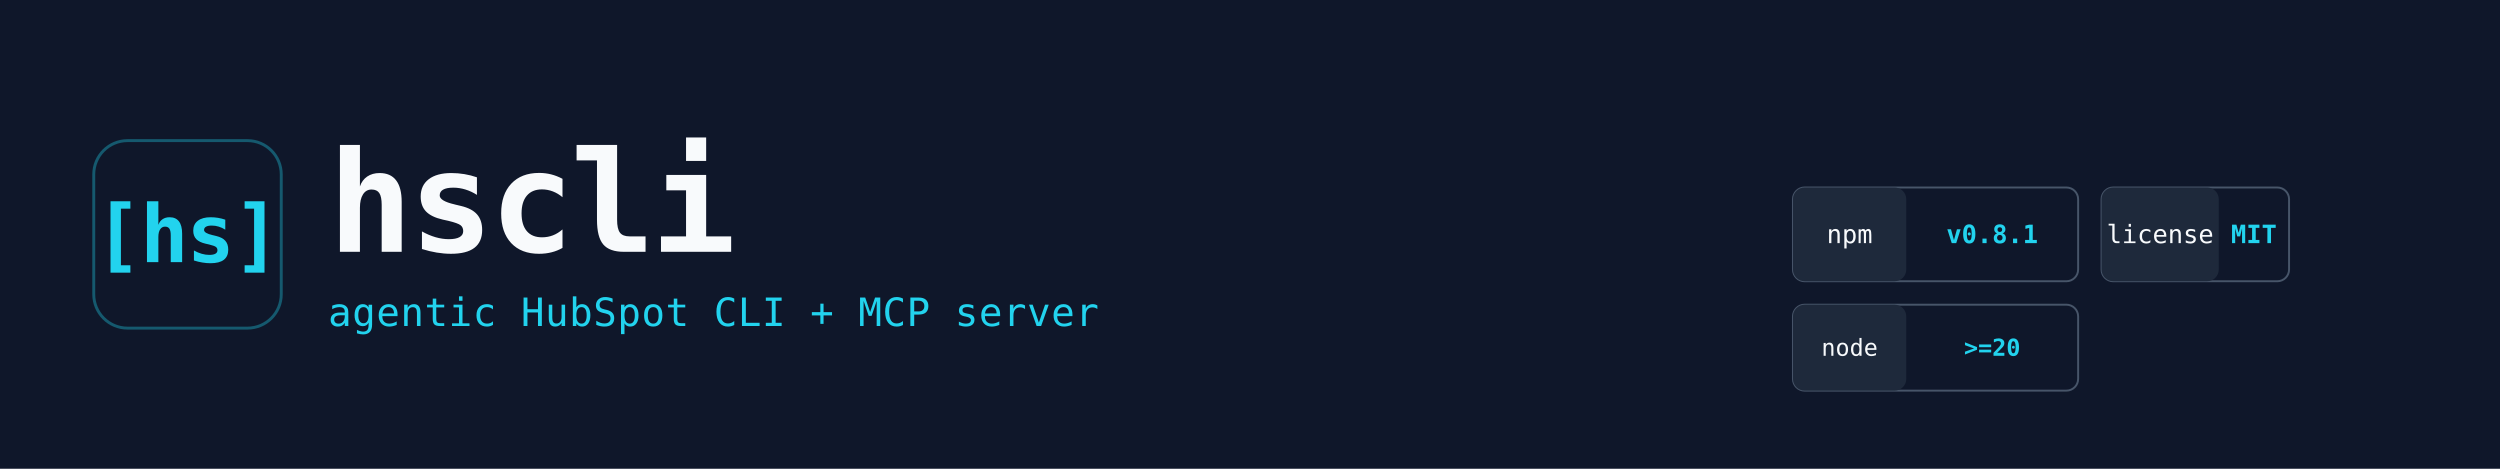
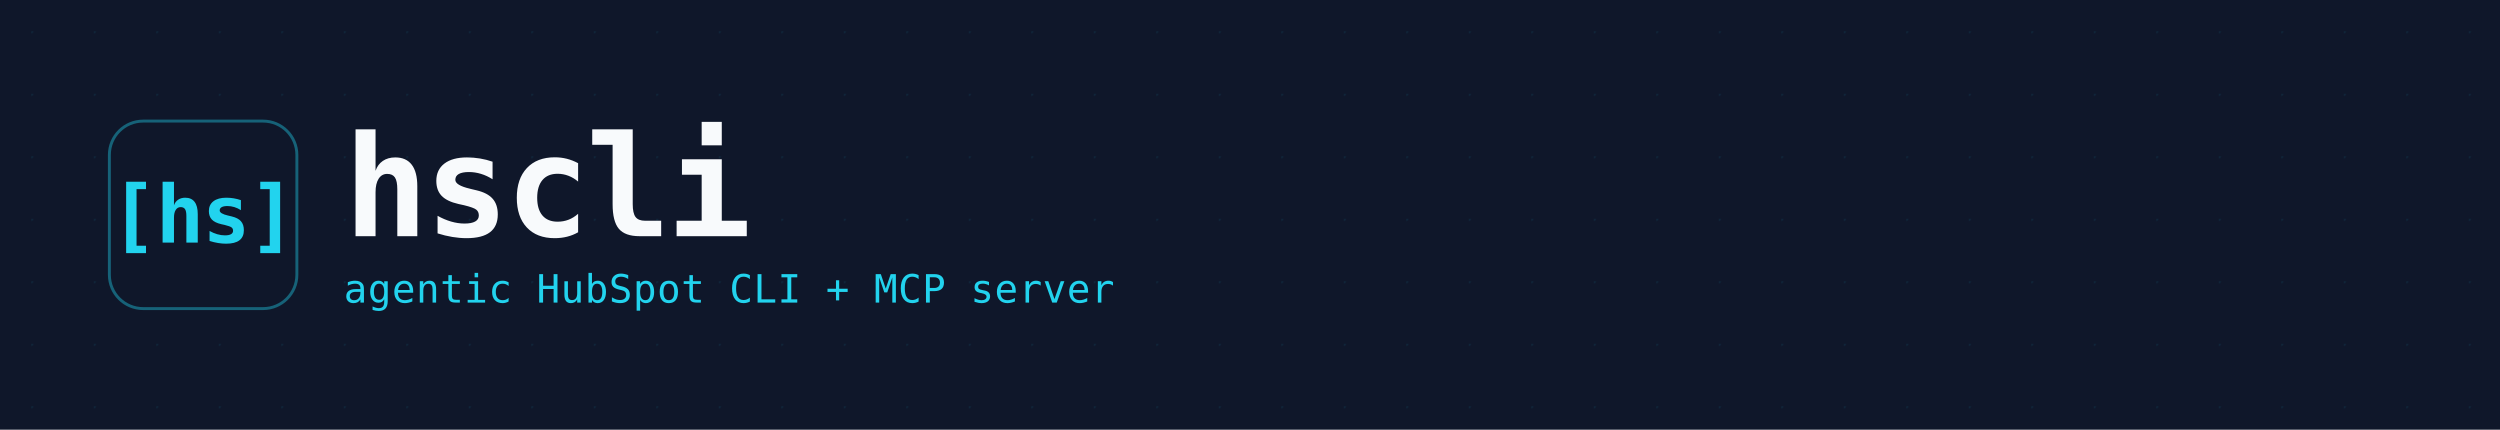
- <svg xmlns="http://www.w3.org/2000/svg" viewBox="0 0 1280 240" width="1280" height="240">
-   <rect width="1280" height="240" fill="#0F172A" />
-   <g transform="translate(48,72)">
-     <rect width="96" height="96" rx="17.3" fill="#0F172A" stroke="#22D3EE" stroke-width="1.5" stroke-opacity="0.35" />
+ <svg xmlns="http://www.w3.org/2000/svg" viewBox="0 0 1280 220" width="1280" height="220">
+   <rect width="1280" height="220" fill="#0F172A" />
+   <defs>
+     <pattern id="dots" x="16" y="16" width="32" height="32" patternUnits="userSpaceOnUse">
+       <circle cx="0" cy="0" r="1.2" fill="#22D3EE" fill-opacity="0.07" />
+     </pattern>
+   </defs>
+   <rect width="1280" height="220" fill="url(#dots)" />
+   <g transform="translate(56,62)">
+     <rect width="96" height="96" rx="17.3" fill="#0F172A" stroke="#22D3EE" stroke-width="1.5" stroke-opacity="0.4" />
    <text x="48" y="48" font-family="'JetBrains Mono', 'Berkeley Mono', ui-monospace, monospace" font-weight="700" font-size="41" letter-spacing="-1" fill="#22D3EE" text-anchor="middle" dominant-baseline="central">[hs]</text>
  </g>
-   <text x="168" y="104" font-family="'JetBrains Mono', 'Berkeley Mono', ui-monospace, monospace" font-weight="700" font-size="72" letter-spacing="-2" fill="#F8FAFC" dominant-baseline="central">hscli</text>
-   <text x="168" y="160" font-family="'JetBrains Mono', 'Berkeley Mono', ui-monospace, monospace" font-weight="400" font-size="20" letter-spacing="0.3" fill="#22D3EE" dominant-baseline="central">agentic HubSpot CLI + MCP server</text>
-   <g transform="translate(918,96)">
-     <rect width="146" height="48" rx="6" fill="#0F172A" stroke="#475569" stroke-width="1" />
-     <rect width="58" height="48" rx="6" fill="#1E293B" />
-     <text x="29" y="24" font-family="'JetBrains Mono', ui-monospace, monospace" font-weight="400" font-size="13" fill="#F8FAFC" text-anchor="middle" dominant-baseline="central">npm</text>
-     <text x="102" y="24" font-family="'JetBrains Mono', ui-monospace, monospace" font-weight="700" font-size="13" fill="#22D3EE" text-anchor="middle" dominant-baseline="central">v0.8.1</text>
-   </g>
-   <g transform="translate(1076,96)">
-     <rect width="96" height="48" rx="6" fill="#0F172A" stroke="#475569" stroke-width="1" />
-     <rect width="60" height="48" rx="6" fill="#1E293B" />
-     <text x="30" y="24" font-family="'JetBrains Mono', ui-monospace, monospace" font-weight="400" font-size="13" fill="#F8FAFC" text-anchor="middle" dominant-baseline="central">license</text>
-     <text x="78" y="24" font-family="'JetBrains Mono', ui-monospace, monospace" font-weight="700" font-size="13" fill="#22D3EE" text-anchor="middle" dominant-baseline="central">MIT</text>
-   </g>
-   <g transform="translate(918,156)">
-     <rect width="146" height="44" rx="6" fill="#0F172A" stroke="#475569" stroke-width="1" />
-     <rect width="58" height="44" rx="6" fill="#1E293B" />
-     <text x="29" y="22" font-family="'JetBrains Mono', ui-monospace, monospace" font-weight="400" font-size="12" fill="#F8FAFC" text-anchor="middle" dominant-baseline="central">node</text>
-     <text x="102" y="22" font-family="'JetBrains Mono', ui-monospace, monospace" font-weight="700" font-size="12" fill="#22D3EE" text-anchor="middle" dominant-baseline="central">&gt;=20</text>
-   </g>
+   <text x="176" y="96" font-family="'JetBrains Mono', 'Berkeley Mono', ui-monospace, monospace" font-weight="700" font-size="72" letter-spacing="-2" fill="#F8FAFC" dominant-baseline="central">hscli</text>
+   <text x="176" y="148" font-family="'JetBrains Mono', 'Berkeley Mono', ui-monospace, monospace" font-weight="400" font-size="20" letter-spacing="0.3" fill="#22D3EE" dominant-baseline="central">agentic HubSpot CLI + MCP server</text>
</svg>
